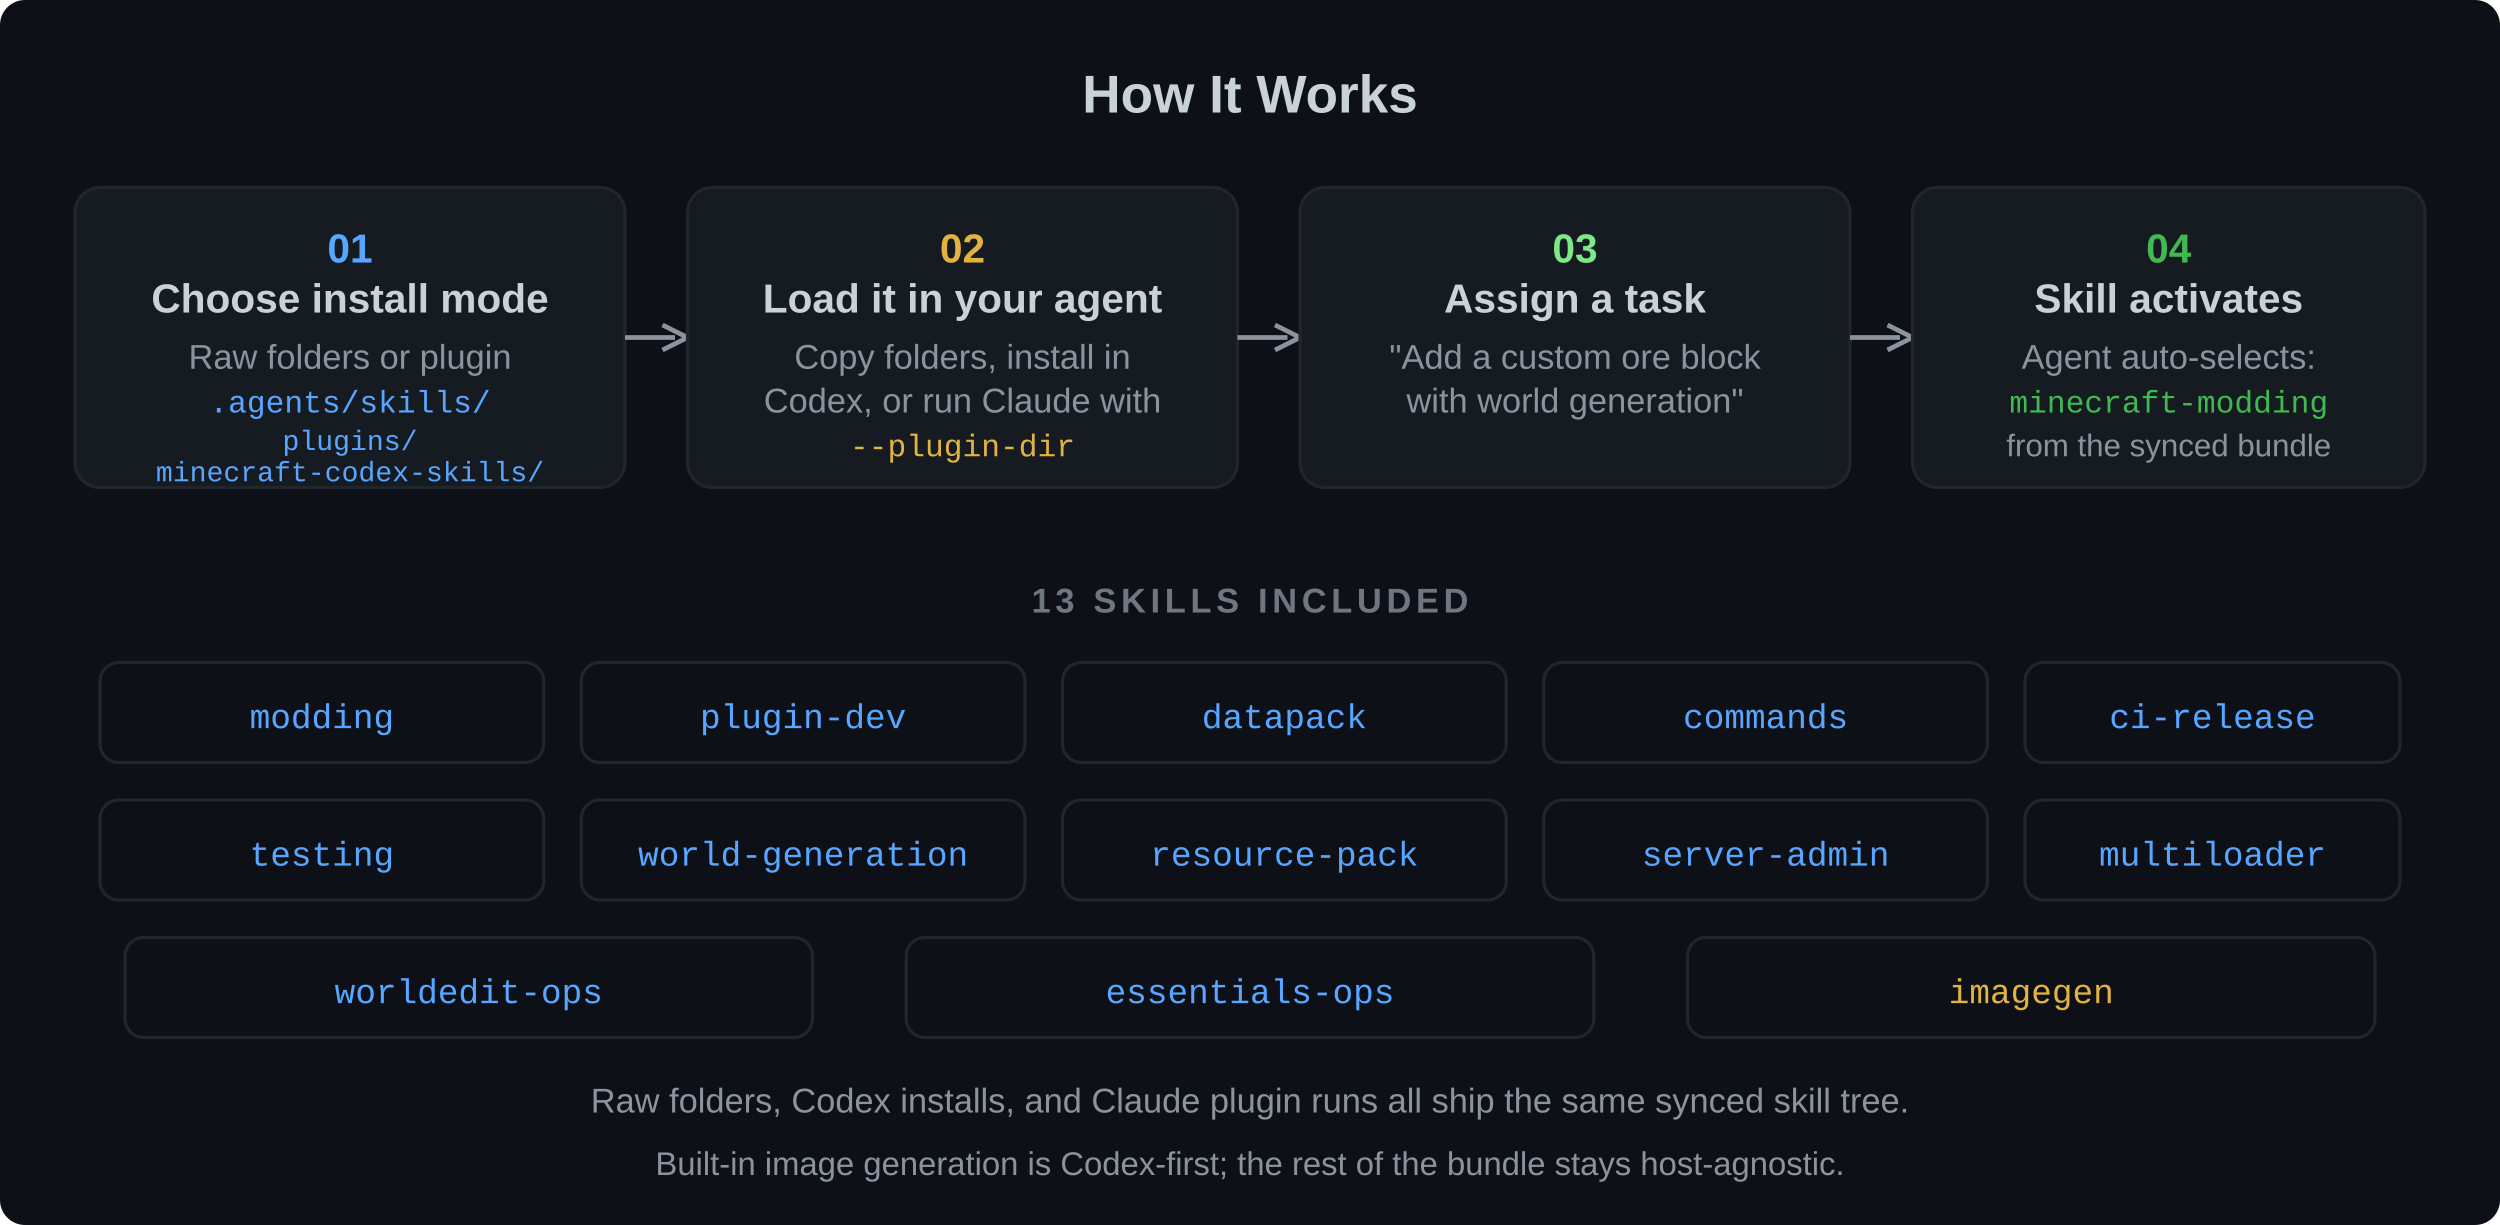
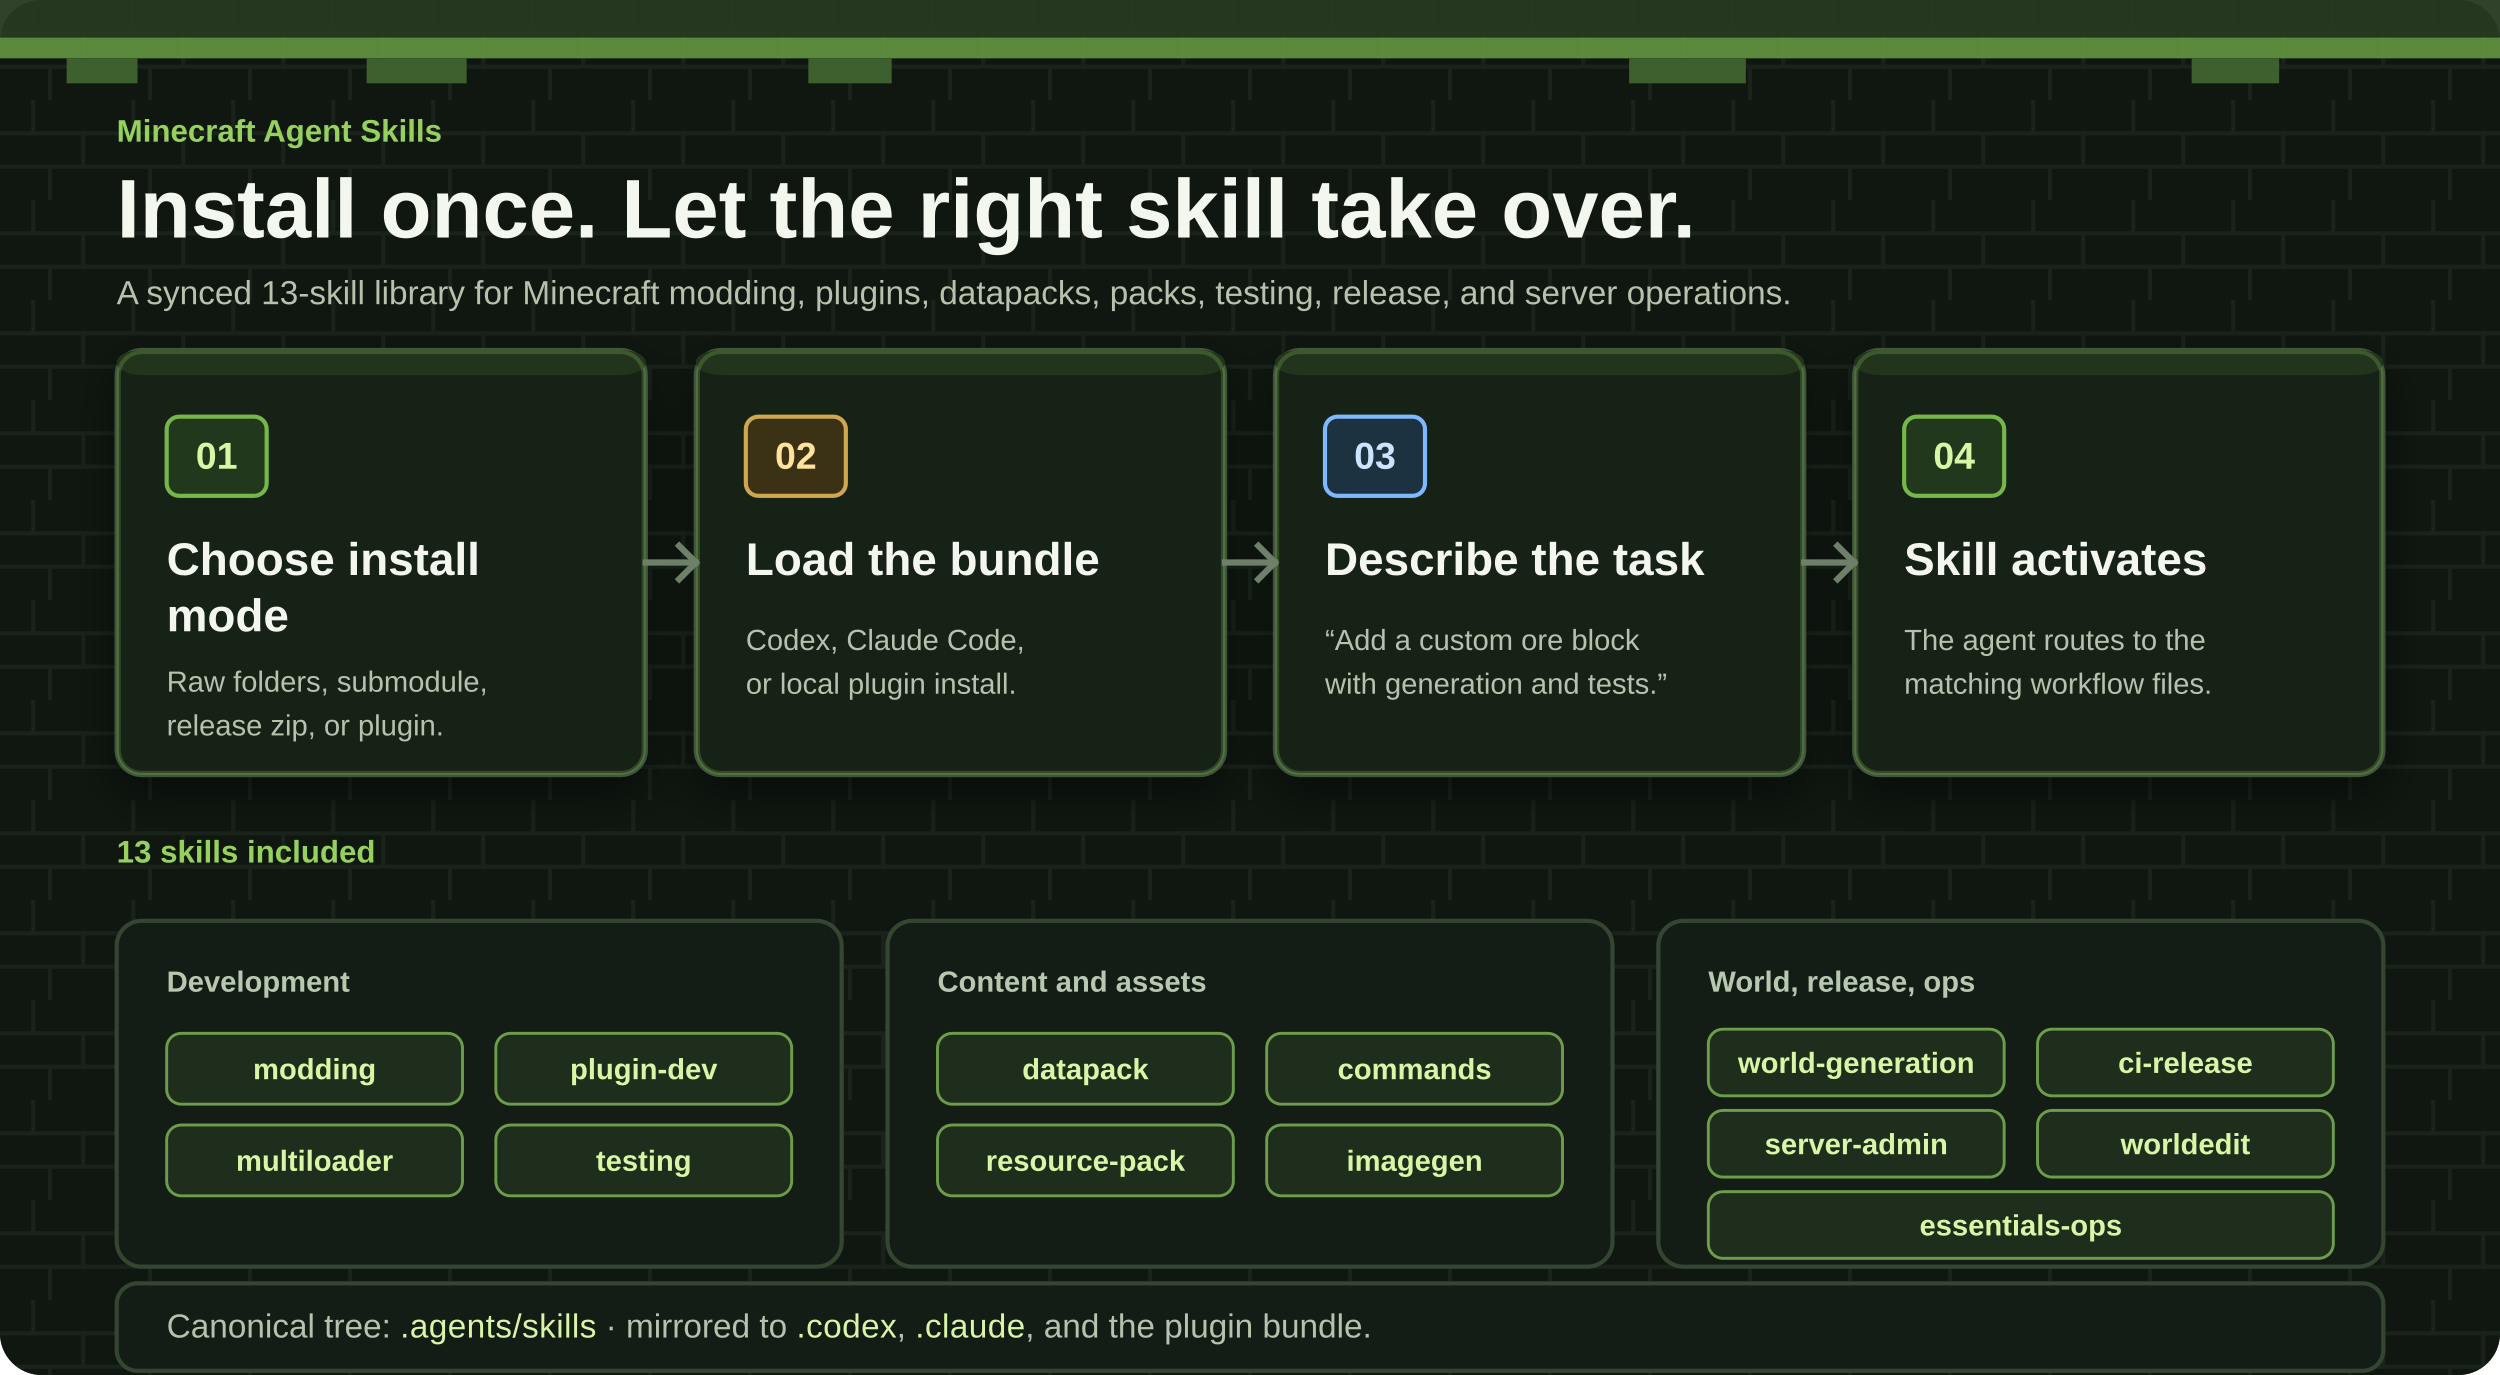
- <svg xmlns="http://www.w3.org/2000/svg" viewBox="0 0 800 392" fill="none">
-   <rect width="800" height="392" rx="8" fill="#0d1117" />
-   <text x="400" y="36" text-anchor="middle" font-family="'Helvetica Neue',Arial,sans-serif" font-size="17" font-weight="700" fill="#c9d1d9">How It Works</text>
-   <rect x="24" y="60" width="176" height="96" rx="8" fill="#161b22" stroke="#21262d" stroke-width="1" />
-   <text x="112" y="84" text-anchor="middle" font-family="'Helvetica Neue',Arial,sans-serif" font-size="13" font-weight="700" fill="#58a6ff">01</text>
-   <text x="112" y="100" text-anchor="middle" font-family="'Helvetica Neue',Arial,sans-serif" font-size="13" font-weight="600" fill="#c9d1d9">Choose install mode</text>
-   <text x="112" y="118" text-anchor="middle" font-family="'Helvetica Neue',Arial,sans-serif" font-size="11" font-weight="400" fill="#8b949e">Raw folders or plugin</text>
-   <text x="112" y="132" text-anchor="middle" font-family="'Courier New',monospace" font-size="10" fill="#58a6ff">.agents/skills/</text>
-   <text x="112" y="144" text-anchor="middle" font-family="'Courier New',monospace" font-size="9" fill="#58a6ff">plugins/</text>
-   <text x="112" y="154" text-anchor="middle" font-family="'Courier New',monospace" font-size="9" fill="#58a6ff">minecraft-codex-skills/</text>
-   <path d="M200,108 L216,108" stroke="#8b949e" stroke-width="1.5" fill="none" />
-   <path d="M212,104 L220,108 L212,112" stroke="#8b949e" stroke-width="1.5" fill="none" />
-   <rect x="220" y="60" width="176" height="96" rx="8" fill="#161b22" stroke="#21262d" stroke-width="1" />
-   <text x="308" y="84" text-anchor="middle" font-family="'Helvetica Neue',Arial,sans-serif" font-size="13" font-weight="700" fill="#e3b341">02</text>
-   <text x="308" y="100" text-anchor="middle" font-family="'Helvetica Neue',Arial,sans-serif" font-size="13" font-weight="600" fill="#c9d1d9">Load it in your agent</text>
-   <text x="308" y="118" text-anchor="middle" font-family="'Helvetica Neue',Arial,sans-serif" font-size="11" font-weight="400" fill="#8b949e">Copy folders, install in</text>
-   <text x="308" y="132" text-anchor="middle" font-family="'Helvetica Neue',Arial,sans-serif" font-size="11" font-weight="400" fill="#8b949e">Codex, or run Claude with</text>
-   <text x="308" y="146" text-anchor="middle" font-family="'Courier New',monospace" font-size="10" fill="#e3b341">--plugin-dir</text>
-   <path d="M396,108 L412,108" stroke="#8b949e" stroke-width="1.5" fill="none" />
-   <path d="M408,104 L416,108 L408,112" stroke="#8b949e" stroke-width="1.5" fill="none" />
-   <rect x="416" y="60" width="176" height="96" rx="8" fill="#161b22" stroke="#21262d" stroke-width="1" />
-   <text x="504" y="84" text-anchor="middle" font-family="'Helvetica Neue',Arial,sans-serif" font-size="13" font-weight="700" fill="#7ee787">03</text>
-   <text x="504" y="100" text-anchor="middle" font-family="'Helvetica Neue',Arial,sans-serif" font-size="13" font-weight="600" fill="#c9d1d9">Assign a task</text>
-   <text x="504" y="118" text-anchor="middle" font-family="'Helvetica Neue',Arial,sans-serif" font-size="11" font-weight="400" fill="#8b949e">"Add a custom ore block</text>
-   <text x="504" y="132" text-anchor="middle" font-family="'Helvetica Neue',Arial,sans-serif" font-size="11" font-weight="400" fill="#8b949e">with world generation"</text>
-   <path d="M592,108 L608,108" stroke="#8b949e" stroke-width="1.5" fill="none" />
-   <path d="M604,104 L612,108 L604,112" stroke="#8b949e" stroke-width="1.5" fill="none" />
-   <rect x="612" y="60" width="164" height="96" rx="8" fill="#161b22" stroke="#21262d" stroke-width="1" />
-   <text x="694" y="84" text-anchor="middle" font-family="'Helvetica Neue',Arial,sans-serif" font-size="13" font-weight="700" fill="#3fb950">04</text>
-   <text x="694" y="100" text-anchor="middle" font-family="'Helvetica Neue',Arial,sans-serif" font-size="13" font-weight="600" fill="#c9d1d9">Skill activates</text>
-   <text x="694" y="118" text-anchor="middle" font-family="'Helvetica Neue',Arial,sans-serif" font-size="11" font-weight="400" fill="#8b949e">Agent auto-selects:</text>
-   <text x="694" y="132" text-anchor="middle" font-family="'Courier New',monospace" font-size="10" fill="#3fb950">minecraft-modding</text>
-   <text x="694" y="146" text-anchor="middle" font-family="'Helvetica Neue',Arial,sans-serif" font-size="10" font-weight="400" fill="#8b949e">from the synced bundle</text>
-   <text x="400" y="196" text-anchor="middle" font-family="'Helvetica Neue',Arial,sans-serif" font-size="11" font-weight="600" fill="#6e7681" letter-spacing="1.5">13 SKILLS INCLUDED</text>
-   <rect x="32" y="212" width="142" height="32" rx="6" fill="none" stroke="#21262d" stroke-width="1" />
-   <text x="103" y="233" text-anchor="middle" font-family="'Courier New',monospace" font-size="11" fill="#58a6ff">modding</text>
-   <rect x="186" y="212" width="142" height="32" rx="6" fill="none" stroke="#21262d" stroke-width="1" />
-   <text x="257" y="233" text-anchor="middle" font-family="'Courier New',monospace" font-size="11" fill="#58a6ff">plugin-dev</text>
-   <rect x="340" y="212" width="142" height="32" rx="6" fill="none" stroke="#21262d" stroke-width="1" />
-   <text x="411" y="233" text-anchor="middle" font-family="'Courier New',monospace" font-size="11" fill="#58a6ff">datapack</text>
-   <rect x="494" y="212" width="142" height="32" rx="6" fill="none" stroke="#21262d" stroke-width="1" />
-   <text x="565" y="233" text-anchor="middle" font-family="'Courier New',monospace" font-size="11" fill="#58a6ff">commands</text>
-   <rect x="648" y="212" width="120" height="32" rx="6" fill="none" stroke="#21262d" stroke-width="1" />
-   <text x="708" y="233" text-anchor="middle" font-family="'Courier New',monospace" font-size="11" fill="#58a6ff">ci-release</text>
-   <rect x="32" y="256" width="142" height="32" rx="6" fill="none" stroke="#21262d" stroke-width="1" />
-   <text x="103" y="277" text-anchor="middle" font-family="'Courier New',monospace" font-size="11" fill="#58a6ff">testing</text>
-   <rect x="186" y="256" width="142" height="32" rx="6" fill="none" stroke="#21262d" stroke-width="1" />
-   <text x="257" y="277" text-anchor="middle" font-family="'Courier New',monospace" font-size="11" fill="#58a6ff">world-generation</text>
-   <rect x="340" y="256" width="142" height="32" rx="6" fill="none" stroke="#21262d" stroke-width="1" />
-   <text x="411" y="277" text-anchor="middle" font-family="'Courier New',monospace" font-size="11" fill="#58a6ff">resource-pack</text>
-   <rect x="494" y="256" width="142" height="32" rx="6" fill="none" stroke="#21262d" stroke-width="1" />
-   <text x="565" y="277" text-anchor="middle" font-family="'Courier New',monospace" font-size="11" fill="#58a6ff">server-admin</text>
-   <rect x="648" y="256" width="120" height="32" rx="6" fill="none" stroke="#21262d" stroke-width="1" />
-   <text x="708" y="277" text-anchor="middle" font-family="'Courier New',monospace" font-size="11" fill="#58a6ff">multiloader</text>
-   <rect x="40" y="300" width="220" height="32" rx="6" fill="none" stroke="#21262d" stroke-width="1" />
-   <text x="150" y="321" text-anchor="middle" font-family="'Courier New',monospace" font-size="11" fill="#58a6ff">worldedit-ops</text>
-   <rect x="290" y="300" width="220" height="32" rx="6" fill="none" stroke="#21262d" stroke-width="1" />
-   <text x="400" y="321" text-anchor="middle" font-family="'Courier New',monospace" font-size="11" fill="#58a6ff">essentials-ops</text>
-   <rect x="540" y="300" width="220" height="32" rx="6" fill="none" stroke="#21262d" stroke-width="1" />
-   <text x="650" y="321" text-anchor="middle" font-family="'Courier New',monospace" font-size="11" fill="#e3b341">imagegen</text>
-   <text x="400" y="356" text-anchor="middle" font-family="'Helvetica Neue',Arial,sans-serif" font-size="11" fill="#8b949e">Raw folders, Codex installs, and Claude plugin runs all ship the same synced skill tree.</text>
-   <text x="400" y="376" text-anchor="middle" font-family="'Helvetica Neue',Arial,sans-serif" font-size="10.5" fill="#8b949e">Built-in image generation is Codex-first; the rest of the bundle stays host-agnostic.</text>
+ <svg xmlns="http://www.w3.org/2000/svg" viewBox="0 0 1200 660" role="img" aria-labelledby="title desc">
+   <defs>
+     <style>
+       .font { font-family: Arial, Helvetica, sans-serif; }
+       .mono { font-family: "Arial", Helvetica, sans-serif; letter-spacing: 0.2px; }
+       .title { fill: #f3f7ed; font-size: 40px; font-weight: 800; }
+       .eyebrow { fill: #95d15c; font-size: 15px; font-weight: 800; letter-spacing: 0; }
+       .body { fill: #b6c2ad; font-size: 16px; font-weight: 400; }
+       .label { fill: #f3f7ed; font-size: 22px; font-weight: 800; }
+       .small { fill: #b6c2ad; font-size: 14px; font-weight: 500; }
+       .tiny { fill: #b8c8b0; font-size: 14px; font-weight: 700; }
+       .code { fill: #d8f6a5; font-size: 14px; font-weight: 700; }
+       .card { fill: #182118; stroke: #40543b; stroke-width: 2; }
+       .card-top { fill: #24341e; }
+       .card-glow { fill: none; stroke: #79b44c; stroke-opacity: 0.28; stroke-width: 2; }
+       .panel { fill: #141d15; stroke: #344531; stroke-width: 2; }
+       .chip { fill: #1f2d1d; stroke: #6d9d4b; stroke-width: 1.4; }
+     </style>
+     <pattern id="stone" width="48" height="48" patternUnits="userSpaceOnUse">
+       <rect width="48" height="48" fill="#101710" />
+       <path d="M0 16h48M0 32h48M16 0v16M40 16v16M24 32v16" stroke="#1c261c" stroke-width="2" />
+     </pattern>
+     <filter id="shadow" x="-8%" y="-10%" width="116%" height="125%">
+       <feDropShadow dx="0" dy="9" stdDeviation="10" flood-color="#020402" flood-opacity="0.45" />
+     </filter>
+   </defs>
+   <rect width="1200" height="660" rx="20" fill="#0d140e" />
+   <rect width="1200" height="660" rx="20" fill="url(#stone)" opacity="0.82" />
+   <g opacity="0.95">
+     <rect x="0" y="0" width="1200" height="18" fill="#263a20" />
+     <rect x="0" y="18" width="1200" height="10" fill="#5e8f3d" />
+     <rect x="32" y="28" width="34" height="12" fill="#3f642f" />
+     <rect x="176" y="28" width="48" height="12" fill="#3f642f" />
+     <rect x="388" y="28" width="40" height="12" fill="#3f642f" />
+     <rect x="782" y="28" width="56" height="12" fill="#3f642f" />
+     <rect x="1052" y="28" width="42" height="12" fill="#3f642f" />
+   </g>
+   <g class="font" transform="translate(56 68)">
+     <text class="eyebrow" x="0" y="0">Minecraft Agent Skills</text>
+     <text class="title" x="0" y="46">Install once. Let the right skill take over.</text>
+     <text class="body" x="0" y="78">A synced 13-skill library for Minecraft modding, plugins, datapacks, packs, testing, release, and server operations.</text>
+   </g>
+   <g class="font" filter="url(#shadow)">
+     <g transform="translate(56 168)">
+       <rect class="card" width="254" height="204" rx="12" />
+       <rect class="card-top" width="254" height="12" rx="12" />
+       <rect class="card-glow" x="1" y="1" width="252" height="202" rx="11" />
+       <rect x="24" y="32" width="48" height="38" rx="6" fill="#20391a" stroke="#75b84a" stroke-width="2" />
+       <text x="48" y="57" text-anchor="middle" fill="#d8f6a5" font-size="18" font-weight="900">01</text>
+       <text class="label" x="24" y="108">Choose install</text>
+       <text class="label" x="24" y="135">mode</text>
+       <text class="small" x="24" y="164">Raw folders, submodule,</text>
+       <text class="small" x="24" y="185">release zip, or plugin.</text>
+     </g>
+     <g transform="translate(334 168)">
+       <rect class="card" width="254" height="204" rx="12" />
+       <rect class="card-top" width="254" height="12" rx="12" />
+       <rect class="card-glow" x="1" y="1" width="252" height="202" rx="11" />
+       <rect x="24" y="32" width="48" height="38" rx="6" fill="#3b3218" stroke="#d0a64f" stroke-width="2" />
+       <text x="48" y="57" text-anchor="middle" fill="#ffe39a" font-size="18" font-weight="900">02</text>
+       <text class="label" x="24" y="108">Load the bundle</text>
+       <text class="small" x="24" y="144">Codex, Claude Code,</text>
+       <text class="small" x="24" y="165">or local plugin install.</text>
+     </g>
+     <g transform="translate(612 168)">
+       <rect class="card" width="254" height="204" rx="12" />
+       <rect class="card-top" width="254" height="12" rx="12" />
+       <rect class="card-glow" x="1" y="1" width="252" height="202" rx="11" />
+       <rect x="24" y="32" width="48" height="38" rx="6" fill="#1d3140" stroke="#7eb8ff" stroke-width="2" />
+       <text x="48" y="57" text-anchor="middle" fill="#cce4ff" font-size="18" font-weight="900">03</text>
+       <text class="label" x="24" y="108">Describe the task</text>
+       <text class="small" x="24" y="144">“Add a custom ore block</text>
+       <text class="small" x="24" y="165">with generation and tests.”</text>
+     </g>
+     <g transform="translate(890 168)">
+       <rect class="card" width="254" height="204" rx="12" />
+       <rect class="card-top" width="254" height="12" rx="12" />
+       <rect class="card-glow" x="1" y="1" width="252" height="202" rx="11" />
+       <rect x="24" y="32" width="48" height="38" rx="6" fill="#20391a" stroke="#75b84a" stroke-width="2" />
+       <text x="48" y="57" text-anchor="middle" fill="#d8f6a5" font-size="18" font-weight="900">04</text>
+       <text class="label" x="24" y="108">Skill activates</text>
+       <text class="small" x="24" y="144">The agent routes to the</text>
+       <text class="small" x="24" y="165">matching workflow files.</text>
+     </g>
+   </g>
+   <g stroke="#6f806a" stroke-width="3" stroke-linecap="square" fill="none">
+     <path d="M310 270h24" />
+     <path d="M326 262l8 8-8 8" />
+     <path d="M588 270h24" />
+     <path d="M604 262l8 8-8 8" />
+     <path d="M866 270h24" />
+     <path d="M882 262l8 8-8 8" />
+   </g>
+   <g class="font" transform="translate(56 414)">
+     <text class="eyebrow" x="0" y="0">13 skills included</text>
+     <g transform="translate(0 28)">
+       <rect class="panel" width="348" height="166" rx="12" />
+       <text class="tiny" x="24" y="34">Development</text>
+       <rect class="chip" x="24" y="54" width="142" height="34" rx="7" />
+       <text class="code" x="95" y="76" text-anchor="middle">modding</text>
+       <rect class="chip" x="182" y="54" width="142" height="34" rx="7" />
+       <text class="code" x="253" y="76" text-anchor="middle">plugin-dev</text>
+       <rect class="chip" x="24" y="98" width="142" height="34" rx="7" />
+       <text class="code" x="95" y="120" text-anchor="middle">multiloader</text>
+       <rect class="chip" x="182" y="98" width="142" height="34" rx="7" />
+       <text class="code" x="253" y="120" text-anchor="middle">testing</text>
+     </g>
+     <g transform="translate(370 28)">
+       <rect class="panel" width="348" height="166" rx="12" />
+       <text class="tiny" x="24" y="34">Content and assets</text>
+       <rect class="chip" x="24" y="54" width="142" height="34" rx="7" />
+       <text class="code" x="95" y="76" text-anchor="middle">datapack</text>
+       <rect class="chip" x="182" y="54" width="142" height="34" rx="7" />
+       <text class="code" x="253" y="76" text-anchor="middle">commands</text>
+       <rect class="chip" x="24" y="98" width="142" height="34" rx="7" />
+       <text class="code" x="95" y="120" text-anchor="middle">resource-pack</text>
+       <rect class="chip" x="182" y="98" width="142" height="34" rx="7" />
+       <text class="code" x="253" y="120" text-anchor="middle">imagegen</text>
+     </g>
+     <g transform="translate(740 28)">
+       <rect class="panel" width="348" height="166" rx="12" />
+       <text class="tiny" x="24" y="34">World, release, ops</text>
+       <rect class="chip" x="24" y="52" width="142" height="32" rx="7" />
+       <text class="code" x="95" y="73" text-anchor="middle" font-size="13">world-generation</text>
+       <rect class="chip" x="182" y="52" width="142" height="32" rx="7" />
+       <text class="code" x="253" y="73" text-anchor="middle">ci-release</text>
+       <rect class="chip" x="24" y="91" width="142" height="32" rx="7" />
+       <text class="code" x="95" y="112" text-anchor="middle">server-admin</text>
+       <rect class="chip" x="182" y="91" width="142" height="32" rx="7" />
+       <text class="code" x="253" y="112" text-anchor="middle">worldedit</text>
+       <rect class="chip" x="24" y="130" width="300" height="32" rx="7" />
+       <text class="code" x="174" y="151" text-anchor="middle">essentials-ops</text>
+     </g>
+   </g>
+   <g class="font" transform="translate(56 634)">
+     <rect class="panel" x="0" y="-18" width="1088" height="42" rx="10" />
+     <text class="body" x="24" y="8">Canonical tree: <tspan class="mono" fill="#d8f6a5">.agents/skills</tspan> · mirrored to <tspan class="mono" fill="#d8f6a5">.codex</tspan>, <tspan class="mono" fill="#d8f6a5">.claude</tspan>, and the plugin bundle.</text>
+   </g>
</svg>
